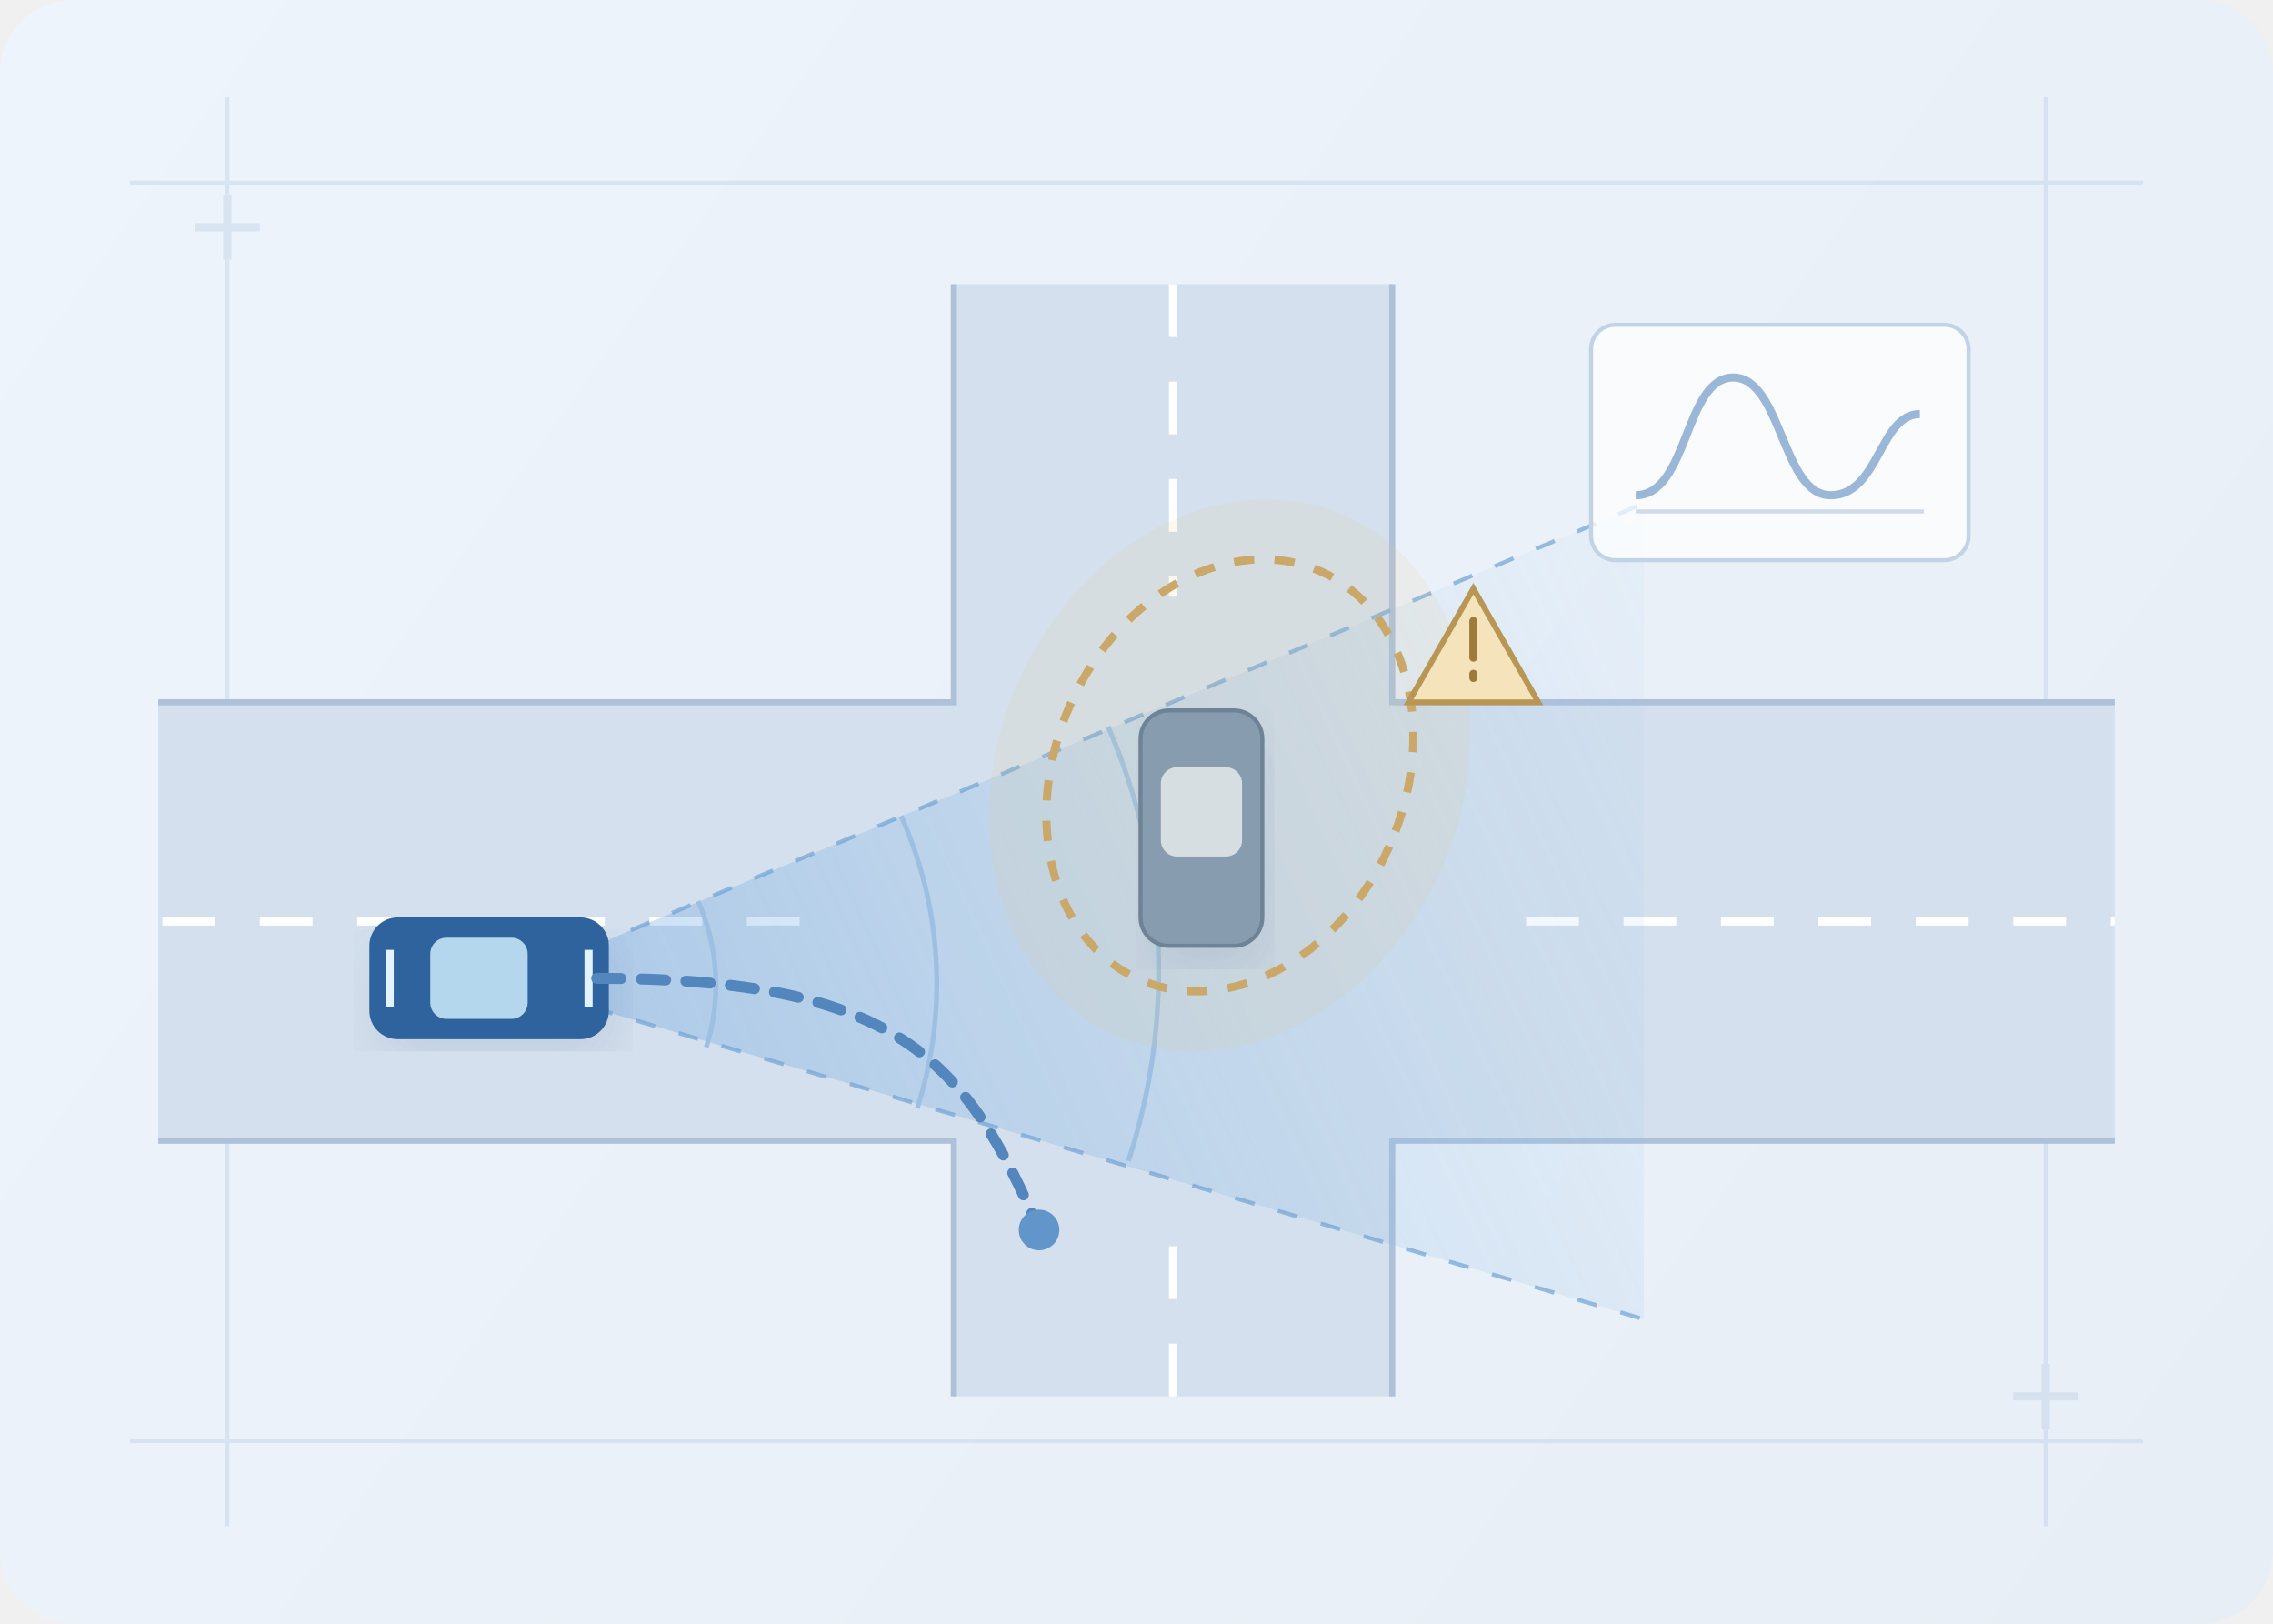
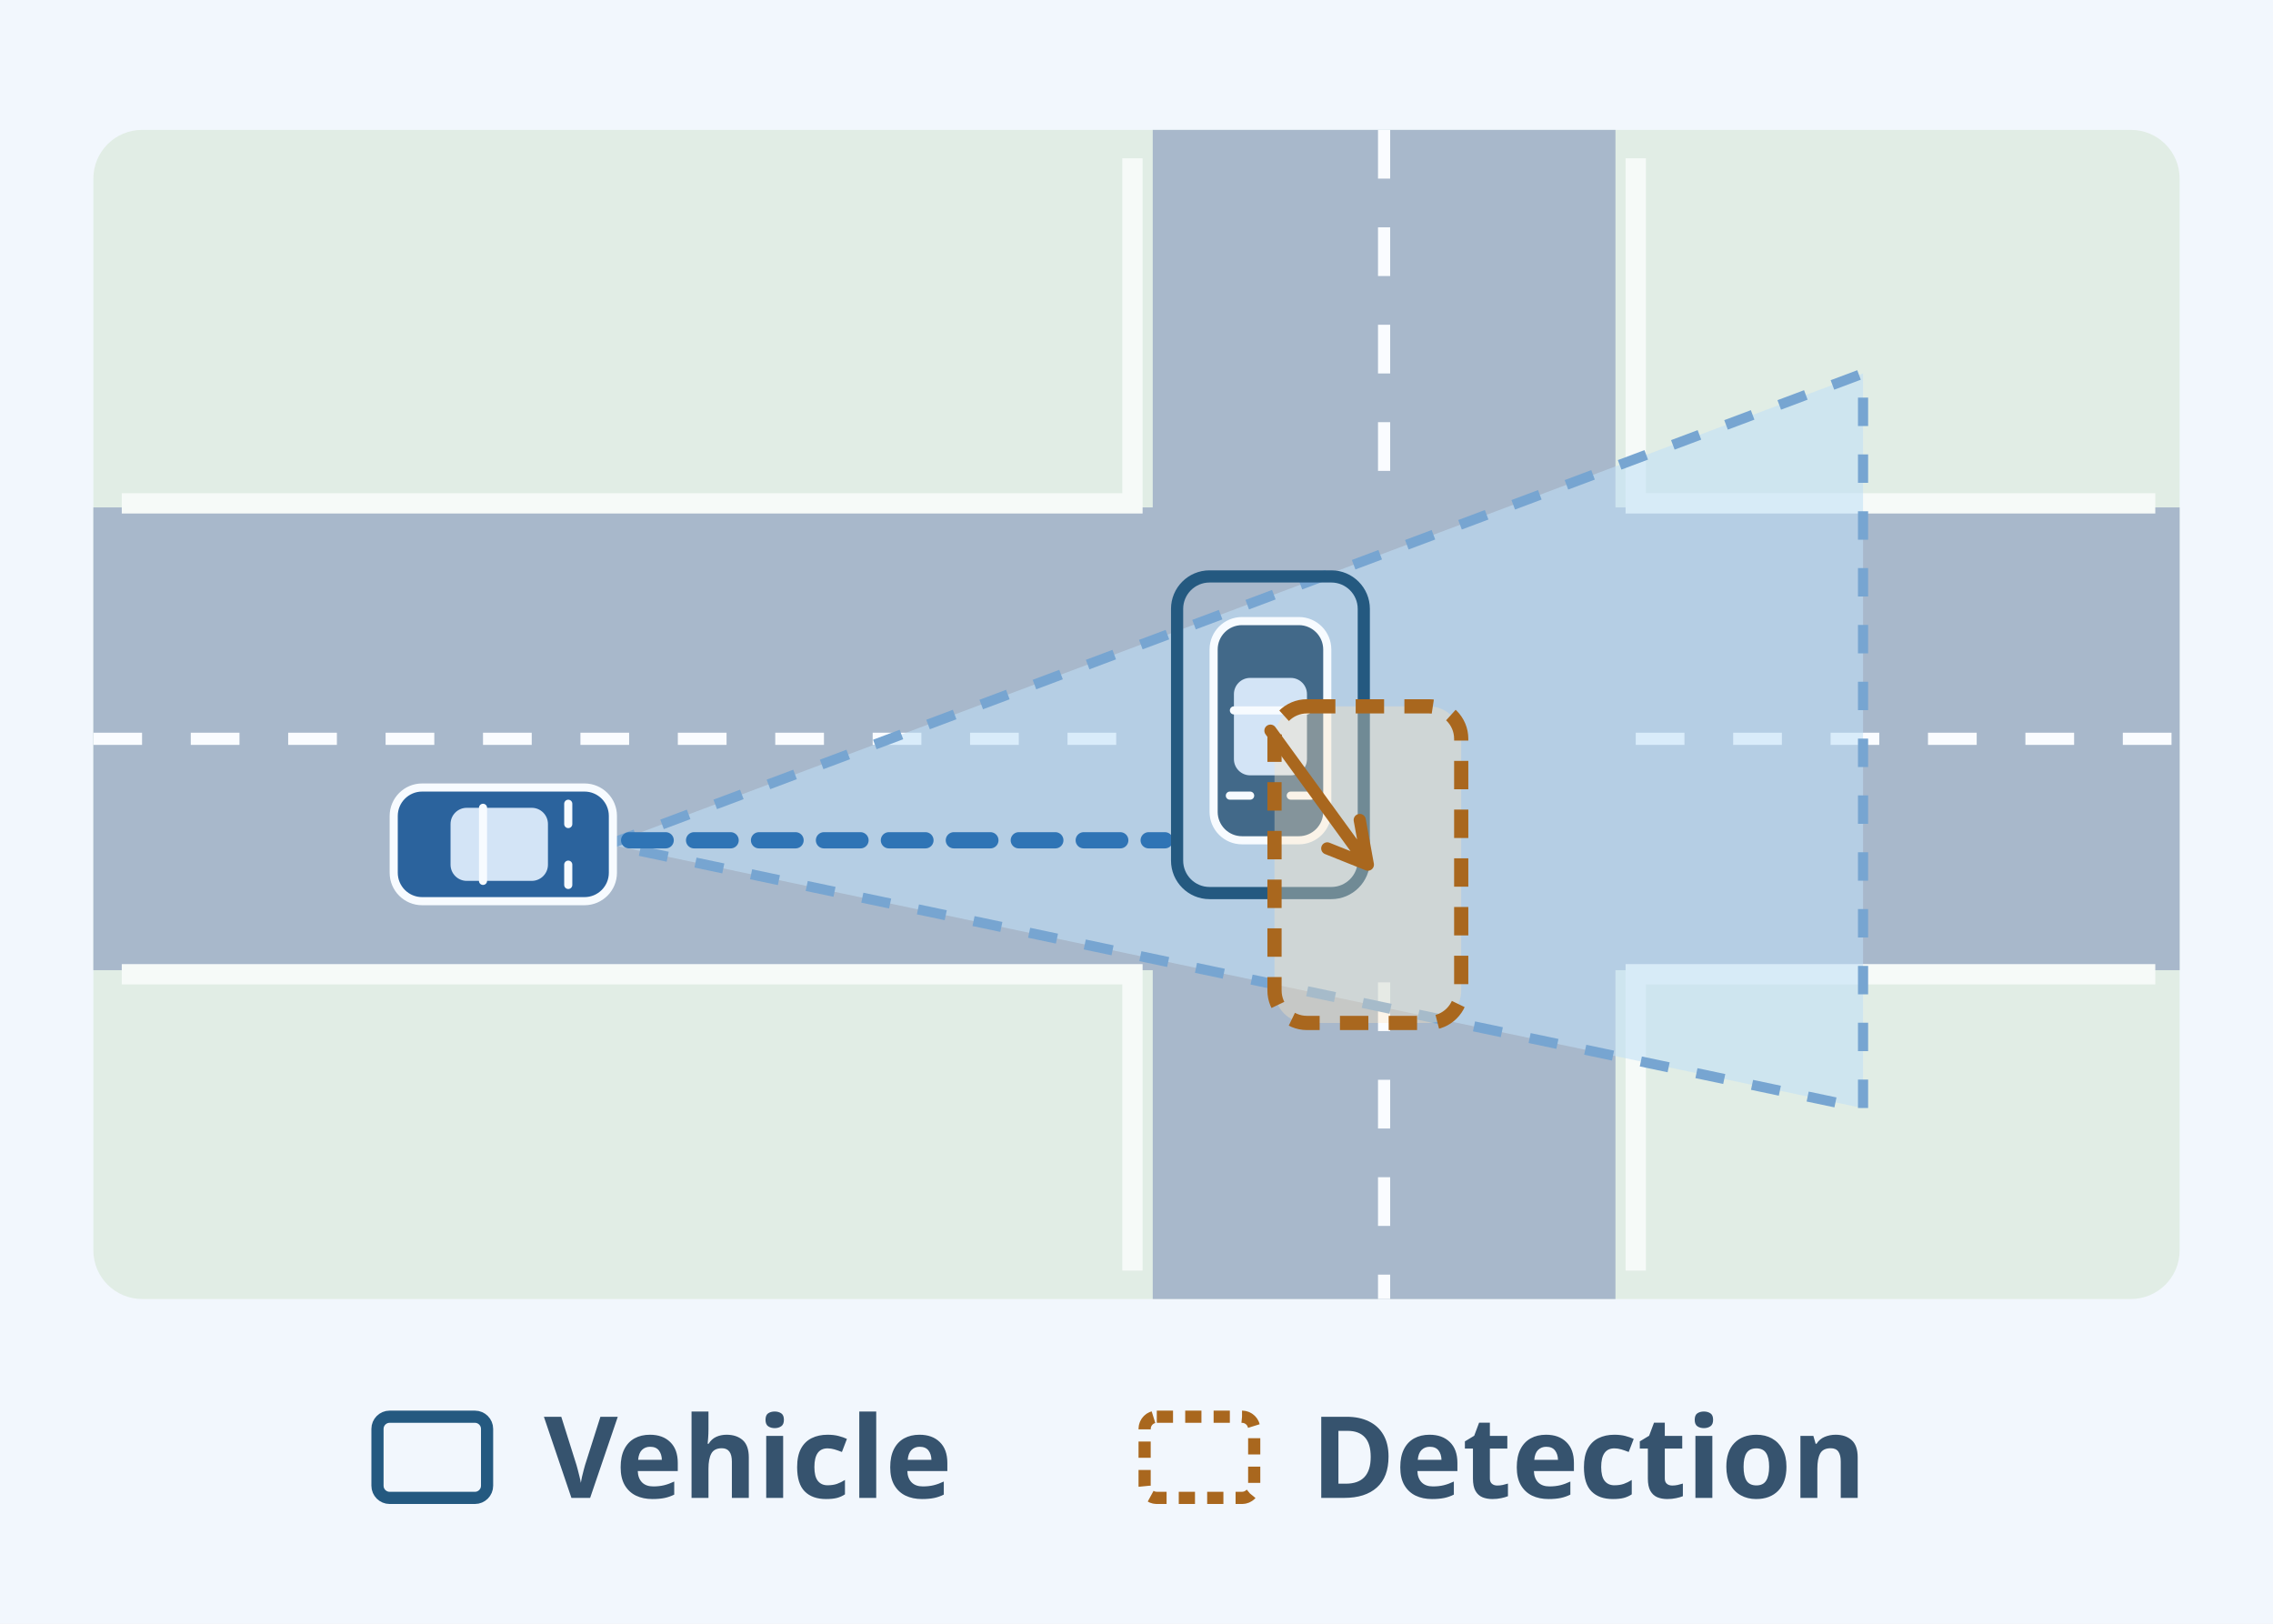
<svg xmlns="http://www.w3.org/2000/svg" width="560" height="400" viewBox="0 0 560 400" fill="none">
  <defs>
-     <linearGradient id="bg" x2="560" y2="400" gradientUnits="userSpaceOnUse">
-       <stop stop-color="#edf4fb" />
-       <stop offset="1" stop-color="#e7eef6" />
-     </linearGradient>
-     <linearGradient id="sensor" x1="125" y1="242" x2="401" y2="114" gradientUnits="userSpaceOnUse">
-       <stop stop-color="#5d9ddd" stop-opacity=".35" />
-       <stop offset="1" stop-color="#9dc8ee" stop-opacity=".05" />
-     </linearGradient>
-     <filter id="s">
-       <feDropShadow dy="6" stdDeviation="7" flood-color="#52709b" flood-opacity=".16" />
-     </filter>
+     <g id="car">
+       <rect x="-27" y="-14" width="54" height="28" rx="7" fill="currentColor" stroke="#f7fbff" stroke-width="2" />
+       <rect x="-13" y="-9" width="24" height="18" rx="4" fill="#d3e4f6" />
+       <path d="M-5-9v18m21-19v5m0 10v5" stroke="#f7fbff" stroke-width="2" stroke-linecap="round" />
+     </g>
  </defs>
-   <rect width="560" height="400" rx="18" fill="url(#bg)" />
-   <g stroke="#b8cde4" opacity=".4">
-     <path d="M32 45h496M32 355h496M56 24v352M504 24v352" />
-     <path d="M48 56h16m-8-8v16M496 344h16m-8-8v16" stroke-width="2" />
+   <rect width="560" height="400" fill="#f2f7fd" />
+   <rect x="23" y="32" width="514" height="288" rx="12" fill="#e1ede5" />
+   <path d="M23 182h514M341 32v288" stroke="#a8b8cb" stroke-width="114" />
+   <path d="M23 182h256m124 0h134M341 32v90m0 120v78" stroke="#fafcff" stroke-width="3" stroke-dasharray="12 12" />
+   <path d="M30 124h249V39m124 0v85h128M30 240h249v73m124 0v-73h128" stroke="#f6faf8" stroke-width="5" />
+   <path d="M150 208 459 92v181Z" fill="#c0def6" fill-opacity=".57" stroke="#77a5d1" stroke-width="2.5" stroke-dasharray="7 7" />
+   <path d="M155 207h132" stroke="#2f74b5" stroke-width="4" stroke-dasharray="9 7" stroke-linecap="round" />
+   <use href="#car" transform="translate(124 208)" style="color:#2b639d" />
+   <use href="#car" transform="translate(313 180) rotate(90)" style="color:#426989" />
+   <rect x="290" y="142" width="46" height="78" rx="8" stroke="#245980" stroke-width="3" />
+   <rect x="314" y="174" width="46" height="78" rx="8" fill="#ffe5bc" fill-opacity=".35" stroke="#a9671e" stroke-width="3.5" stroke-dasharray="7 5" />
+   <path d="m313 180 24 33m-2-11 2 11-10-4" stroke="#a9671e" stroke-width="3" stroke-linecap="round" stroke-linejoin="round" />
+   <g font-family="system-ui, sans-serif" font-size="28" font-weight="600" fill="#36536e">
+     <rect x="93" y="349" width="27" height="20" rx="3" fill="none" stroke="#245980" stroke-width="3" />
+     <text x="134" y="369">Vehicle</text>
+     <rect x="282" y="349" width="27" height="20" rx="3" fill="none" stroke="#a9671e" stroke-width="3" stroke-dasharray="4 3" />
+     <text x="323" y="369">Detection</text>
  </g>
-   <path d="M39 173h482v108H39Z" fill="#d4e0ed" />
-   <path d="M235 70h108v274H235Z" fill="#d4e0ed" />
-   <g stroke="#aec1d8" stroke-width="1.5">
-     <path d="M39 173h196V70m108 0v103h178M39 281h196v63m108 0v-63h178" />
-     <path d="M40 227h166m170 0h145M289 70v77m0 160v37" stroke="#fff" stroke-width="2" stroke-dasharray="13 11" />
-   </g>
-   <path d="m125 242 280-118v201Z" fill="url(#sensor)" />
-   <path d="m125 242 280-118m-280 118 280 83" stroke="#71a2d3" stroke-dasharray="5 6" opacity=".7" />
-   <path d="M172 222a51 51 0 0 1 2 36m48-57a101 101 0 0 1 4 72m47-94a151 151 0 0 1 5 107" stroke="#9dc0e2" stroke-width="1.2" />
-   <g filter="url(#s)">
-     <rect x="91" y="226" width="59" height="30" rx="7" fill="#2f649d" />
-     <rect x="106" y="231" width="24" height="20" rx="4" fill="#b5d7ed" />
-     <path d="M96 234v14m49-14v14" stroke="#e2f3ff" stroke-width="2" />
-   </g>
-   <rect x="281" y="175" width="30" height="58" rx="7" fill="#7b97b6" stroke="#5f7a99" filter="url(#s)" />
-   <rect x="286" y="189" width="20" height="22" rx="4" fill="#d4e2ef" />
-   <ellipse cx="303" cy="191" rx="43" ry="55" stroke="#c6a466" stroke-width="2" stroke-dasharray="5 5" transform="rotate(24 303 191)" />
-   <ellipse cx="303" cy="191" rx="57" ry="70" fill="#e6c680" opacity=".12" transform="rotate(24 303 191)" />
-   <path d="m363 145 16 28h-32Z" fill="#f5e4bb" stroke="#b89653" stroke-width="1.4" />
-   <path d="M363 153v9m0 4v1" stroke="#9e7a3b" stroke-width="2" stroke-linecap="round" />
-   <path d="M147 241c74 0 91 20 109 62" stroke="#5386bd" stroke-width="2.7" stroke-dasharray="6 5" stroke-linecap="round" />
-   <circle cx="256" cy="303" r="5" fill="#6295c9" />
-   <rect x="392" y="80" width="93" height="58" rx="6" fill="#fff" fill-opacity=".75" stroke="#c3d3e6" />
-   <path d="M403 122c13 0 12-29 24-29s12 29 24 29 12-20 22-20" stroke="#9ab7d8" stroke-width="2" />
-   <path d="M403 126h71" stroke="#cfdaea" />
</svg>
